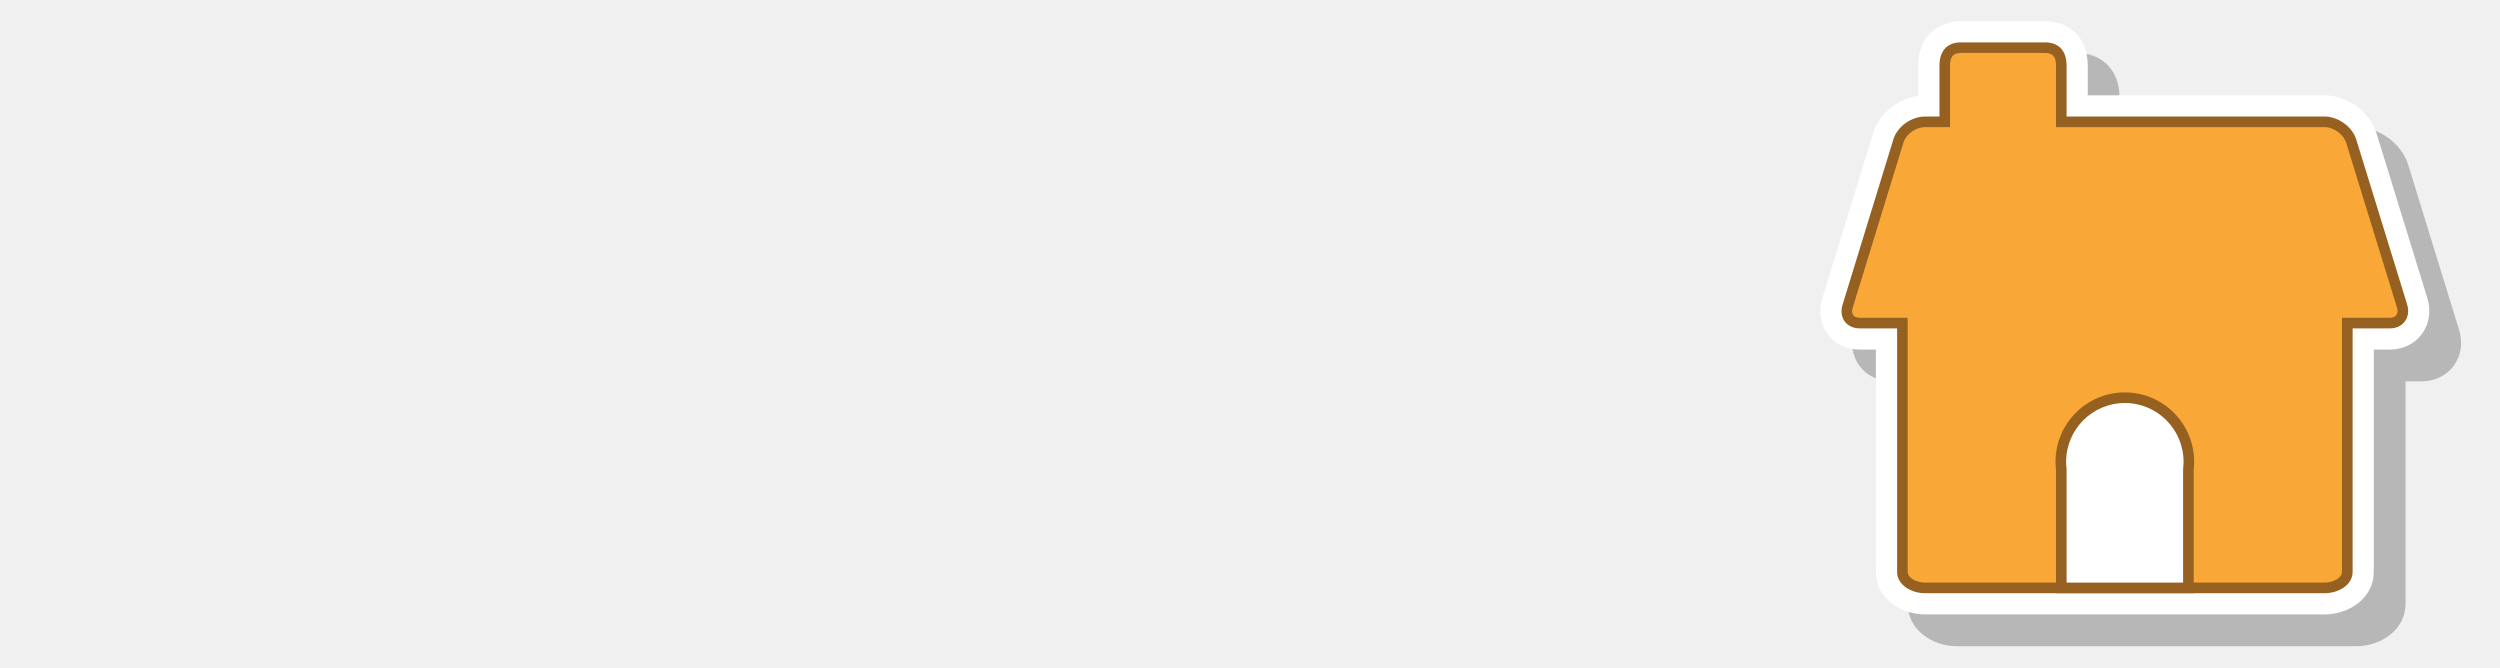
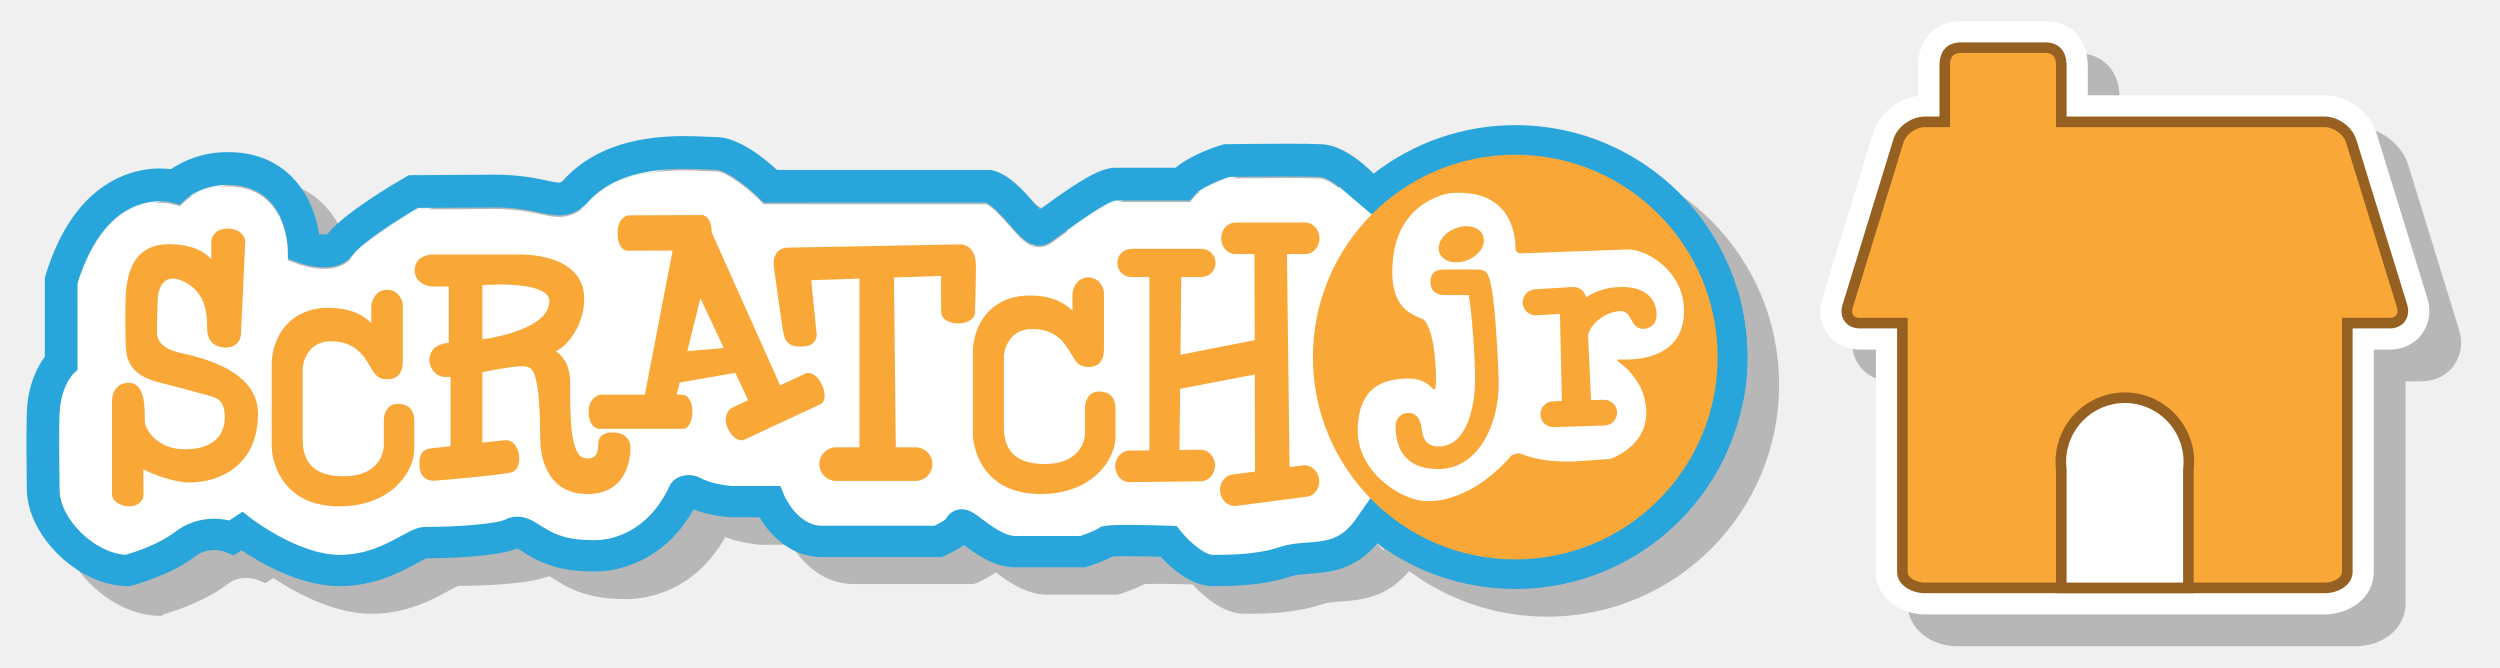
- <svg xmlns="http://www.w3.org/2000/svg" width="236" height="63" viewBox="0.17 0 236 63">
-   <path fill="#966020" d="M185.255 11h30v1h-30z" />
-   <path opacity=".3" fill="#333" d="M184.896 61c-2.281 0-4.642-1.505-4.642-4.022V36h-1.517c-1.241 0-2.347-.533-3.034-1.463-.691-.937-.876-2.16-.509-3.357l4.801-15.625c.562-1.826 2.327-3.247 4.259-3.511V9.213c0-2.91 2.009-4.213 4-4.213h8c1.991 0 4 1.303 4 4.213V12h22.359c2.165 0 4.271 1.541 4.899 3.584l4.8 15.562c.371 1.204.184 2.438-.516 3.385-.689.934-1.792 1.469-3.026 1.469h-1.517v20.978c0 2.518-2.359 4.022-4.641 4.022h-37.716z" />
-   <path fill="#FFF" d="M181.896 58c-2.281 0-4.642-1.505-4.642-4.022V33h-1.517c-1.241 0-2.347-.533-3.034-1.463-.691-.937-.876-2.16-.509-3.357l4.801-15.625c.562-1.826 2.327-3.247 4.259-3.511V6.213c0-2.91 2.009-4.213 4-4.213h8c1.991 0 4 1.303 4 4.213V9h22.359c2.165 0 4.271 1.541 4.899 3.584l4.8 15.562c.371 1.204.184 2.438-.516 3.385-.689.934-1.792 1.469-3.026 1.469h-1.517v20.978c0 2.518-2.359 4.022-4.641 4.022h-37.716z" />
-   <path fill="#966020" d="M227.402 28.735l-4.801-15.563c-.373-1.214-1.718-2.172-2.987-2.172h-24.359V6.213c0-1.997-1.398-2.213-2-2.213h-8c-.602 0-2 .216-2 2.213V11h-1.358c-1.271 0-2.615.929-2.988 2.143l-4.801 15.625c-.373 1.214.36 2.232 1.631 2.232h3.517v22.977c0 1.27 1.371 2.022 2.642 2.022h37.718c1.27 0 2.641-.753 2.641-2.022V33.194 31h3.517c1.268 0 2.002-1.051 1.628-2.265z" />
-   <path fill="#F9A737" d="M194.255 6.213c0-.401 0-1.213-1-1.213h-8c-1 0-1 .812-1 1.213v12.788h10V6.213z" />
-   <path fill="#F9A737" d="M181.896 55c-.776 0-1.642-.42-1.642-1.022V30h-4.517c-.283 0-.504-.088-.621-.246-.121-.164-.141-.41-.054-.692l4.801-15.625c.239-.778 1.17-1.437 2.032-1.437h37.718c.843 0 1.792.685 2.031 1.465l4.801 15.565c.09.288.067.544-.062.719-.12.161-.338.251-.613.251h-4.517v23.978c0 .603-.864 1.022-1.641 1.022h-37.716z" />
-   <path fill="#966020" d="M207.298 43.586c0-3.608-2.936-6.543-6.543-6.543s-6.543 2.935-6.543 6.543c0 .246.017.488.043.728V56h13V44.313a6.71 6.71 0 0 0 .043-.727z" />
-   <path fill="#FFF" d="M195.255 55V44.259l-.006-.055a5.744 5.744 0 0 1-.037-.618c0-3.057 2.486-5.543 5.543-5.543s5.543 2.486 5.543 5.543c0 .209-.015.414-.037.618l-.006.109V55h-11z" />
+ <svg xmlns="http://www.w3.org/2000/svg" version="1.1" id="Layer_1" x="0px" y="0px" width="236px" height="63px" viewBox="0.17 0 236 63" enable-background="new 0.17 0 236 63" xml:space="preserve">
+   <g id="Buttons_x5F_Released">
+     <path opacity="0.3" fill="#333333" enable-background="new    " d="M146.23,14.419c-5.043,0-9.688,1.71-13.389,4.576   c-1.141-1.137-3.023-2.685-4.925-2.775c-0.663-0.032-1.788-0.048-3.34-0.048c-2.613,0-5.606,0.045-5.64,0.046l-0.215,0.003   l-0.207-0.092c-0.519,0.156-2.897,1-4.365,2h-5.672c-1.461,0-3.504,1.441-6.763,3.816c-0.124,0.09-0.251,0.261-0.374,0.35   c-0.173-0.188-0.359-0.364-0.52-0.547c-1.049-1.202-2.355-2.436-3.947-2.834l-0.186,0.215h-20.17c-1.107-2-3.617-3.341-5.733-3.341   c-0.228,0-0.526-0.136-0.885-0.153c-0.593-0.027-1.33-0.123-2.173-0.123c-5.119,0-8.973,1.4-11.456,4.223   c-0.177,0.14-0.244,0.125-0.334,0.125c-0.238,0-0.642-0.094-1.107-0.194c-1.042-0.224-2.615-0.566-5.051-0.566l-8.011,0.047   l-0.354,0.202c-0.964,0.554-5.788,3.38-7.343,5.37c-0.097,0.023-0.448,0.038-0.767-0.008c-0.489-3.197-2.688-7.745-8.631-7.745   c-2.591,0-4.434,0.975-5.356,1.608c-0.292-0.036-0.651-0.064-1.065-0.064c-2.316,0-7.954,0.982-10.73,10.086L7.51,28.817v7.458   c-1,0.836-1.69,2.604-1.756,5.358C5.7,44,5.7,45.911,5.717,47.307c0.007,0.543,0,1.112,0,1.512c0,4.479,4.883,9.312,9.512,9.312   h0.197l0.191-0.145c0.146-0.038,3.625-1,5.96-2.799c0.521-0.402,1.122-0.629,1.784-0.629c0.624,0,1.088,0.168,1.088,0.168   l0.774,0.33l0.745-0.5c1.71,1.146,5.527,3.385,9.243,3.385c3.347,0,5.808-1.344,7.277-2.147c0.344-0.188,0.765-0.418,0.955-0.487   c1.649-0.002,6.431-0.088,8.579-0.923c0.14,0.075,0.343,0.204,0.504,0.306c1.088,0.69,2.904,1.844,6.4,1.856   c0.081,0.005,0.216,0.013,0.397,0.013c1.465,0,6.262-0.442,9.32-5.859c1.519,0.588,3.15,0.718,3.364,0.732l2.855-0.026   c0.83,1.378,2.725,3.728,5.9,3.728h11.316l0.304-0.105c0.79-0.354,1.364-0.691,1.781-0.998c1.103,0.828,2.87,2.104,4.825,2.104   h6.68l0.239-0.064c0.489-0.164,1.569-0.535,2.3-0.93c0.217-0.015,0.629-0.025,1.385-0.025c1.09,0,2.385,0.033,3.154,0.056   c0.913,0.994,2.838,2.772,4.908,2.772c2.422,0,4.986-0.109,7.328-0.908c0.476-0.162,1.119-0.208,1.8-0.26   c1.843-0.137,4.307-0.324,6.405-2.869c3.643,2.703,8.15,4.305,13.037,4.305c12.09,0,21.894-9.802,21.894-21.893   C168.124,24.222,158.32,14.419,146.23,14.419z M10.513,29.285c2-6.672,5.748-7.676,7.748-7.676c0.634,0,1.043,0.103,1.044,0.103   l0.842,0.22l0.634-0.58c0.058-0.053,1.436-1.286,3.898-1.286c5.297,0,5.624,5.322,5.645,5.923l0.025,1.058l0.996,0.36   c0.124,0.045,1.25,0.441,2.426,0.441c1.554,0,2.362-0.68,2.747-1.222c0.791-1.064,4.015-3.165,6.095-4.386l7.181-0.044   c2.097,0,3.422,0.285,4.39,0.493c0.64,0.137,1.191,0.256,1.759,0.256c0.908,0,1.683-0.305,2.437-0.959l0.161-0.162   c1.891-2.202,4.897-3.272,9.192-3.272c0.77,0,1.467,0.033,2.026,0.059c0.417,0.02,0.767,0.036,1.031,0.036   c0.815,0,2.735,1.561,4.017,2.838l0.453,0.647h21.004c0.654,0,1.631,1.202,2.229,1.888c0.995,1.141,1.717,1.869,2.786,1.869   c0.308,0,0.609-0.125,0.875-0.272c0.271-0.149,0.644-0.645,1.391-1.189c1.006-0.733,4.066-2.295,4.938-3.295h7.021l0.464-0.35   c0.503-0.597,2.157-1.216,3.244-1.569c0.741-0.01,3.188,0.008,5.367,0.008c1.503,0,2.575,0.04,3.19,0.069   c0.489,0.023,1.166,0.434,1.832,0.959c0.316,0.249,0.631,0.533,0.922,0.813c-0.023,0.025-0.045,0.057-0.069,0.082   c-0.896-0.849-1.979-1.653-2.685-1.686c-0.615-0.029-1.688-0.043-3.19-0.043c-2.179,0-4.626,0.032-5.367,0.043   c-1.087,0.353-2.741,1.299-3.244,1.896l-0.464,0.778h-7.021c-0.871,0-3.934,2.11-4.938,2.843c-0.747,0.545-1.118,0.701-1.391,0.85   c-0.266,0.146-0.567,0.167-0.875,0.167c-1.069,0-1.791-0.73-2.786-1.872c-0.601-0.687-1.574-1.988-2.229-1.988H75.259l-0.453-0.576   c-1.281-1.276-3.201-2.704-4.017-2.704c-0.265,0-0.614-0.047-1.031-0.066c-0.56-0.026-1.257-0.074-2.026-0.074   c-4.295,0-7.302,1.063-9.192,3.265l-0.161,0.157c-0.754,0.655-1.528,0.958-2.437,0.958c-0.567,0-1.119-0.12-1.759-0.257   c-0.968-0.208-2.293-0.493-4.39-0.493l-7.181,0.044c-2.08,1.22-5.304,3.321-6.095,4.386c-0.385,0.542-1.193,1.222-2.747,1.222   c-1.176,0-2.302-0.396-2.426-0.441l-0.996-0.36l-0.025-1.058c-0.021-0.601-0.348-5.923-5.645-5.923   c-2.462,0-3.841,1.234-3.898,1.287l-0.635,0.58l-0.843-0.22c-0.001,0-0.409-0.103-1.042-0.103c-2,0-5.748,1.003-7.748,7.675   L10.513,29.285L10.513,29.285z M8.801,41.711c0.061-2.513,1.208-3.729,1.239-3.762l0.473-0.456v0.143l-0.473,0.457   c-0.031,0.033-1.177,1.249-1.237,3.761c-0.026,1.121-0.034,2.137-0.033,3.045C8.768,43.954,8.774,42.891,8.801,41.711z    M130.777,51.958c-3.977-3.965-6.439-9.442-6.439-15.501c0-0.018,0.002-0.032,0.002-0.049c0.026,6.056,2.51,11.527,6.504,15.477   C130.822,51.912,130.799,51.932,130.777,51.958z" />
+     <g>
+       <g>
+         <g>
+           <g>
+             <g>
+               <path fill="#28A5DA" d="M143.23,11.813c-5.043,0-9.688,1.71-13.389,4.576c-1.141-1.137-3.023-2.685-4.925-2.775        c-0.663-0.032-1.788-0.048-3.34-0.048c-2.613,0-5.606,0.045-5.64,0.046l-0.215,0.003l-0.207,0.062        c-0.519,0.156-2.897,0.916-4.365,2.155h-5.672c-1.461,0-3.504,1.287-6.763,3.662c-0.124,0.09-0.251,0.184-0.374,0.272        c-0.173-0.188-0.359-0.403-0.52-0.585c-1.049-1.202-2.355-2.697-3.947-3.096l-0.186-0.046h-20.17        c-1.107-1.023-3.617-3.098-5.733-3.098c-0.228,0-0.526-0.015-0.885-0.032c-0.593-0.027-1.33-0.063-2.173-0.063        c-5.119,0-8.973,1.431-11.456,4.253c-0.177,0.14-0.244,0.14-0.334,0.14c-0.238,0-0.642-0.086-1.107-0.188        c-1.042-0.224-2.615-0.562-5.051-0.562l-8.011,0.049l-0.354,0.203c-0.964,0.554-5.788,3.38-7.343,5.371        c-0.097,0.023-0.448,0.039-0.767-0.008c-0.489-3.197-2.688-7.745-8.631-7.745c-2.591,0-4.434,0.975-5.356,1.608        c-0.292-0.036-0.651-0.064-1.065-0.064c-2.316,0-8.006,0.982-10.782,10.086L4.404,26.21v7.458        c-0.625,0.837-1.638,2.605-1.703,5.359C2.644,41.391,2.67,43.3,2.687,44.695c0.007,0.545,0.014,1.018,0.014,1.418        c0,4.479,4.896,9.217,9.525,9.217h0.197l0.191-0.049c0.146-0.038,3.625-0.952,5.96-2.751c0.521-0.402,1.122-0.605,1.784-0.605        c0.624,0,1.088,0.181,1.088,0.181l0.774,0.336l0.745-0.498c1.71,1.146,5.527,3.388,9.243,3.388        c3.347,0,5.808-1.345,7.277-2.147c0.344-0.188,0.765-0.416,0.955-0.484c1.649-0.004,6.431-0.09,8.579-0.924        c0.14,0.074,0.343,0.203,0.504,0.307c1.088,0.689,2.904,1.842,6.4,1.855c0.081,0.004,0.216,0.013,0.397,0.013        c1.465,0,6.262-0.443,9.32-5.86c1.519,0.588,3.15,0.719,3.364,0.733l2.855,0.003c0.83,1.378,2.725,3.757,5.9,3.757h11.316        l0.304-0.138c0.79-0.354,1.364-0.691,1.781-1c1.104,0.828,2.87,2.104,4.824,2.104h6.681l0.239-0.08        c0.49-0.163,1.568-0.542,2.3-0.936c0.217-0.015,0.629-0.03,1.385-0.03c1.089,0,2.384,0.032,3.154,0.055        c0.913,0.994,2.838,2.771,4.907,2.771c2.423,0,4.986-0.11,7.33-0.909c0.475-0.162,1.117-0.209,1.799-0.259        c1.843-0.137,4.307-0.325,6.406-2.87c3.642,2.704,8.149,4.306,13.035,4.306c12.092,0,21.895-9.803,21.895-21.894        C165.124,21.616,155.32,11.813,143.23,11.813z M123.561,51.076c-0.847,0.062-1.722,0.126-2.569,0.417        c-2.183,0.743-4.88,0.743-6.33,0.743c-0.795,0-2.239-1.262-2.976-2.17l-0.442-0.553l-0.709-0.025        c-0.091-0.004-2.22-0.078-3.937-0.078c-1.451,0-1.92,0.053-2.188,0.105l-0.342,0.082l-0.258,0.174        c-0.192,0.129-0.928,0.432-1.646,0.683h-6.172c-0.992,0-2.301-0.984-3.083-1.573c-0.761-0.572-1.263-0.949-1.958-0.949        c-0.638,0-1.205,0.357-1.484,0.914c-0.188,0.158-0.625,0.422-1.064,0.641H77.767c-2.305,0-3.531-2.785-3.541-2.807        l-0.398-0.951h-4.649c-0.554-0.045-2.019-0.258-2.913-0.759c-0.385-0.215-0.798-0.261-1.076-0.261        c-0.832,0-1.508,0.381-1.809,1.021c-2.227,4.752-5.963,5.121-7.054,5.121c-0.106,0-0.176-0.004-0.187-0.004l-0.149-0.009        c-2.637,0-3.838-0.762-4.803-1.374c-0.646-0.41-1.315-0.835-2.189-0.835c-0.236,0-0.472,0.032-0.703,0.099l-0.173,0.047        l-0.159,0.088c-0.803,0.441-4.587,0.736-7.618,0.736c-0.754,0-1.419,0.362-2.339,0.864c-1.366,0.747-3.237,1.769-5.793,1.769        c-3.821,0-8.226-3.359-8.269-3.395l-0.881-0.682l-1.251,0.834c-0.39-0.09-0.887-0.165-1.45-0.165        c-1.344,0-2.614,0.432-3.676,1.25c-1.557,1.198-3.957,1.95-4.65,2.149c-2.901-0.141-6.234-3.373-6.234-6.113        c0-0.41-0.006-0.896-0.014-1.456c-0.018-1.371-0.041-3.249,0.013-5.556c0.061-2.513,1.204-3.728,1.235-3.762l0.47-0.456        v-8.209c2.105-6.672,5.751-7.676,7.751-7.676c0.634,0,1.045,0.103,1.046,0.103l0.843,0.22l0.635-0.58        c0.058-0.053,1.437-1.286,3.898-1.286c5.297,0,5.624,5.322,5.645,5.923l0.025,1.058l0.996,0.36        c0.124,0.045,1.25,0.441,2.426,0.441c1.554,0,2.362-0.68,2.747-1.222c0.791-1.064,4.015-3.165,6.095-4.386l7.181-0.044        c2.097,0,3.422,0.285,4.39,0.493c0.64,0.137,1.191,0.256,1.759,0.256c0.908,0,1.683-0.305,2.437-0.959l0.161-0.162        c1.891-2.202,4.897-3.272,9.192-3.272c0.77,0,1.467,0.033,2.026,0.059c0.417,0.02,0.767,0.036,1.031,0.036        c0.815,0,2.735,1.368,4.017,2.645l0.453,0.454h21.003c0.654,0.278,1.631,1.396,2.229,2.082        c0.994,1.141,1.717,1.965,2.785,1.965c0.309,0,0.609-0.077,0.875-0.224c0.271-0.149,0.645-0.417,1.392-0.962        c1.006-0.733,4.065-2.964,4.938-3.068h7.021l0.464-0.553c0.504-0.597,2.157-1.318,3.244-1.67        c0.741-0.01,3.188-0.042,5.367-0.042c1.503,0,2.576,0.015,3.191,0.044c0.488,0.023,1.164,0.421,1.832,0.946        c0.315,0.249,0.629,0.526,0.92,0.807c-3.824,3.942-6.187,9.316-6.187,15.245c0,6.093,2.491,11.603,6.507,15.571        C126.579,50.848,125.23,50.952,123.561,51.076z" />
+             </g>
+             <polygon fill="#FFFFFF" points="126.604,17.655 116.997,30.961 119.527,49.562 127.674,49.602 128.016,49.212 129.811,46.639        126.033,34.384 130.602,21.035 126.691,17.725      " />
+             <g>
+               <path fill="#FFFFFF" d="M123.561,51.219c-0.847,0.063-1.722,0.127-2.569,0.417c-2.183,0.743-4.88,0.743-6.33,0.743        c-0.795,0-2.239-1.262-2.976-2.17l-0.442-0.554l-0.709-0.025c-0.091-0.003-2.22-0.078-3.937-0.078        c-1.451,0-1.92,0.054-2.188,0.105l-0.342,0.083l-0.258,0.173c-0.192,0.129-0.928,0.432-1.646,0.683h-6.172        c-0.992,0-2.301-0.984-3.083-1.572c-0.761-0.572-1.263-0.949-1.958-0.949c-0.638,0-1.205,0.357-1.484,0.915        c-0.188,0.157-0.625,0.42-1.064,0.639H77.767c-2.305,0-3.531-2.785-3.541-2.808l-0.398-0.948h-4.649        c-0.554-0.046-2.019-0.258-2.913-0.761c-0.385-0.215-0.798-0.26-1.076-0.26c-0.832,0-1.508,0.381-1.809,1.021        c-2.227,4.752-5.963,5.122-7.054,5.122c-0.106,0-0.176-0.004-0.187-0.004l-0.149-0.009c-2.637,0-3.838-0.762-4.803-1.373        c-0.646-0.409-1.315-0.834-2.189-0.834c-0.236,0-0.472,0.031-0.703,0.098l-0.173,0.048l-0.159,0.087        c-0.803,0.441-4.587,0.737-7.618,0.737c-0.754,0-1.419,0.362-2.339,0.864c-1.366,0.748-3.237,1.77-5.793,1.77        c-3.821,0-8.226-3.359-8.269-3.395l-0.881-0.683l-1.251,0.834c-0.39-0.089-0.887-0.165-1.45-0.165        c-1.344,0-2.614,0.432-3.676,1.25c-1.557,1.2-3.957,1.951-4.65,2.151C9.135,52.232,5.802,49,5.802,46.26        c0-0.41-0.006-0.896-0.014-1.457c-0.018-1.371-0.041-3.248,0.013-5.555c0.061-2.514,1.204-3.729,1.235-3.762l0.47-0.457        v-8.208c2.105-6.672,5.751-7.675,7.751-7.675c0.634,0,1.045,0.103,1.046,0.103l0.843,0.22l0.635-0.58        c0.058-0.053,1.437-1.287,3.898-1.287c5.297,0,5.624,5.323,5.645,5.923l0.025,1.058l0.996,0.36        c0.124,0.045,1.25,0.441,2.426,0.441c1.554,0,2.362-0.679,2.747-1.222c0.791-1.064,4.015-3.166,6.095-4.386l7.181-0.044        c2.097,0,3.422,0.285,4.39,0.492c0.64,0.138,1.191,0.256,1.759,0.256c0.908,0,1.683-0.305,2.437-0.959l0.161-0.161        c1.891-2.202,4.897-3.272,9.192-3.272c0.77,0,1.467,0.033,2.026,0.059c0.417,0.02,0.767,0.036,1.031,0.036        c0.815,0,2.735,1.368,4.017,2.644l0.453,0.455h21.004c0.654,0.278,1.631,1.395,2.229,2.082        c0.995,1.141,1.717,1.965,2.786,1.965c0.308,0,0.609-0.077,0.875-0.224c0.271-0.149,0.644-0.417,1.391-0.962        c1.006-0.733,4.066-2.964,4.938-3.068h7.021l0.464-0.553c0.503-0.597,2.157-1.318,3.244-1.67        c0.741-0.011,3.188-0.042,5.367-0.042c1.503,0,2.575,0.015,3.19,0.044c0.723,0.034,1.849,0.88,2.754,1.753        c-3.825,3.942-6.188,9.316-6.188,15.245c0,6.094,2.491,11.604,6.507,15.571C126.579,50.992,125.23,51.096,123.561,51.219z" />
+             </g>
+             <polygon fill="#FFFFFF" points="140.335,16.607 152.031,21.254 159.621,25.695 159.079,39.068 152.65,47.514 135.378,49.292        127.246,43.02 126.859,27.761 132.154,18.699      " />
+             <g>
+               <path fill="#F9A737" d="M141.395,36.008c-0.104-3.808-0.459-8.209-0.789-9.332c0-0.002,0-0.003-0.002-0.005        c0-0.007,0.004-0.014,0.002-0.021c-0.23-0.865-0.328-0.955-1.104-0.955h-2.938c-0.61,0-1.14,0.119-1.105,0.955        c0.027,0.761,0.495,0.955,1.105,0.955h2.486c0.229,1.381,0.547,4.588,0.618,7.708c0.074,3.188-0.829,7.086-3.694,7.086        c-1.808,0-1.806-1.74-1.873-2.092c-0.125-0.658-0.396-1.113-1.017-1.074c-0.619,0.039-0.997,0.494-0.92,1.269        c0.078,0.774,0.116,3.522,3.772,3.522C139.871,44.025,141.488,39.343,141.395,36.008z" />
+               <path fill="#F9A737" d="M135.936,44.275c-3.697,0-3.932-2.725-4.009-3.618l-0.012-0.132c-0.047-0.467,0.053-0.859,0.288-1.137        c0.207-0.244,0.506-0.385,0.863-0.406c0.688-0.043,1.106,0.389,1.276,1.275c0.009,0.041,0.017,0.1,0.024,0.172        c0.104,0.85,0.373,1.717,1.604,1.717c0.706,0,1.322-0.264,1.83-0.782c1.073-1.099,1.678-3.36,1.614-6.048        c-0.063-2.842-0.342-5.892-0.582-7.463h-2.272c-0.869,0-1.326-0.403-1.355-1.195c-0.016-0.383,0.077-0.681,0.271-0.884        c0.28-0.292,0.705-0.331,1.084-0.331h2.938c0.943,0,1.102,0.216,1.35,1.14l0.016,0.059l-0.002,0.014        c0.35,1.271,0.688,5.83,0.783,9.343c0.057,1.996-0.512,4.976-2.289,6.804C138.408,43.781,137.256,44.275,135.936,44.275z         M133.156,39.48l-0.057,0.002c-0.225,0.014-0.396,0.091-0.517,0.229c-0.146,0.171-0.204,0.437-0.172,0.765l0.013,0.139        c0.082,0.945,0.271,3.16,3.512,3.16c1.182,0,2.211-0.443,3.062-1.318c1.669-1.716,2.2-4.542,2.146-6.441        c-0.104-3.885-0.471-8.216-0.777-9.269l-0.012-0.067c-0.197-0.734-0.222-0.734-0.854-0.734h-2.938        c-0.383,0-0.604,0.055-0.725,0.178c-0.098,0.102-0.143,0.276-0.133,0.518c0.02,0.521,0.252,0.715,0.855,0.715h2.698        l0.035,0.209c0.249,1.516,0.554,4.745,0.621,7.743c0.022,1.058-0.029,4.642-1.757,6.408c-0.604,0.619-1.342,0.934-2.188,0.934        c-1.838,0-2.034-1.625-2.1-2.157c-0.007-0.058-0.013-0.104-0.019-0.138C133.707,39.584,133.418,39.48,133.156,39.48z" />
+             </g>
+             <g>
+               <ellipse transform="matrix(-0.9257 0.3783 -0.3783 -0.9257 274.6813 -7.841)" fill="#F9A737" cx="138.111" cy="23.06" rx="1.964" ry="1.356" />
+               <path fill="#F9A737" d="M137.63,24.769L137.63,24.769c-0.747,0-1.347-0.333-1.565-0.871c-0.168-0.413-0.101-0.888,0.192-1.336        c0.274-0.419,0.72-0.77,1.251-0.987c0.356-0.145,0.733-0.222,1.092-0.222c0.746,0,1.346,0.333,1.564,0.871        c0.13,0.317,0.12,0.674-0.029,1.031c-0.226,0.539-0.755,1.022-1.414,1.292C138.365,24.692,137.988,24.769,137.63,24.769z         M138.6,21.854c-0.295,0-0.604,0.064-0.9,0.185c-0.439,0.179-0.805,0.463-1.022,0.798c-0.198,0.306-0.252,0.617-0.146,0.873        c0.141,0.345,0.562,0.56,1.103,0.56c0.293,0,0.604-0.064,0.901-0.185c0.539-0.22,0.966-0.602,1.142-1.021        c0.068-0.162,0.128-0.406,0.028-0.649C139.561,22.068,139.139,21.854,138.6,21.854z" />
+             </g>
+             <g>
+               <path fill="#F9A737" d="M156.199,29.017c0,0-0.258-1.677-2.93-1.677c-1.892,0-3.047,0.784-3.586,1.195l-0.01-0.274        c-0.031-0.541-0.499-0.952-1.037-0.919l-3.559,0.221c-0.54,0.034-0.951,0.499-0.918,1.04s0.499,0.952,1.039,0.918l2.471-0.153        l0.195,8.735l-1.096,0.032c-0.535,0.019-0.953,0.466-0.938,0.998c0.016,0.534,0.463,0.954,0.998,0.938l4.8-0.15        c0.535-0.017,0.954-0.464,0.938-0.999c-0.019-0.534-0.465-0.954-0.998-0.937l-1.443,0.045l-0.302-6.489        c0.524-1.613,2.219-2.398,3.286-2.427c1.464-0.038,1.106,2.025,2.479,1.633C156.678,30.439,156.199,29.017,156.199,29.017z" />
+               <path fill="#F9A737" d="M146.802,40.323c-0.661,0-1.196-0.519-1.217-1.181c-0.01-0.324,0.106-0.636,0.33-0.871        c0.224-0.237,0.524-0.373,0.851-0.386l0.846-0.024l-0.184-8.229l-2.289,0.14c-0.646,0-1.187-0.507-1.228-1.155        c-0.041-0.678,0.476-1.263,1.151-1.305l3.633-0.224c0.59,0,1.089,0.418,1.205,0.98c0.599-0.398,1.714-0.979,3.367-0.979        c2.854,0,3.166,1.812,3.178,1.889l0,0c0.004,0,0.271,0.821-0.051,1.435c-0.149,0.286-0.396,0.479-0.732,0.575        c-0.139,0.04-0.27,0.06-0.391,0.06l0,0c-0.608,0-0.879-0.47-1.115-0.884c-0.246-0.429-0.458-0.799-1.002-0.799        c-0.997,0.026-2.568,0.729-3.075,2.212l0.288,6.195l1.197-0.037l0,0c0.701,0,1.233,0.519,1.256,1.18        c0.021,0.671-0.51,1.234-1.18,1.256L146.802,40.323z M147.916,29.103l0.207,9.243l-1.342,0.043        c-0.191,0.006-0.37,0.086-0.502,0.227c-0.131,0.14-0.199,0.32-0.193,0.514c0.012,0.391,0.326,0.695,0.717,0.695v0.25        l0.023-0.25l4.8-0.15c0.396-0.013,0.708-0.345,0.694-0.74c-0.012-0.391-0.326-0.695-0.717-0.695l-1.713,0.054l-0.314-6.781        l0.014-0.043c0.567-1.744,2.399-2.57,3.52-2.6c0.892-0.011,1.215,0.582,1.481,1.049c0.232,0.404,0.378,0.633,0.683,0.633l0,0        c0.074,0,0.16-0.014,0.254-0.04c0.201-0.058,0.342-0.164,0.427-0.326c0.228-0.426,0.013-1.08,0.01-1.086        c-0.021-0.1-0.286-1.506-2.69-1.506c-1.934,0-3.063,0.861-3.438,1.144l-0.39,0.296l-0.021-0.763        c-0.021-0.376-0.343-0.677-0.729-0.677l-3.604,0.223c-0.4,0.025-0.709,0.373-0.685,0.775c0.022,0.384,0.345,0.686,0.729,0.686        L147.916,29.103z" />
+             </g>
+             <g>
+               <path fill="#F9A737" d="M23.075,22.752l-0.414,8.881c0,0-0.091,0.93-1.136,0.93c-1.046,0-1.511-0.581-1.549-1.433        c-0.039-0.852,0.195-3.489-2.246-4.724c-2.221-1.123-2.758,0.732-2.866,1.316c-0.084,0.457-0.164,3.622-0.093,4.014        c0.154,0.851,0.826,1.415,2.194,1.79c0.674,0.186,7.31,1.168,7.31,5.543c0,4.957-3.834,6.236-6.235,6.236        c-1.627,0-4.17-1.072-4.596-1.459c0,0,0.026,2.608,0.026,2.918c0,0.312-0.388,0.787-1.085,0.787        c-0.696,0-1.394-0.388-1.394-0.93s0-8.791,0-8.791s0.003-1.536,1.433-1.434c1.252,0.09,1.161,2.4,1.161,3.33        c0,0.931,1.24,2.942,4.047,2.942c2.809,0,4.009-1.472,4.009-3.292c0-1.818-1.007-2.091-1.743-2.285        c-0.735-0.191-2.771-0.769-4.53-1.199c-1.306-0.32-2.837-0.891-3.028-2.738c-0.135-1.289-0.104-4.675-0.031-5.51        c0.068-0.787,0.193-4.337,3.795-4.337s4.26,2.014,4.26,2.014v-2.569c0,0,0.078-0.917,1.316-0.917        C22.919,21.835,23.075,22.752,23.075,22.752z" />
+               <path fill="#F9A737" d="M12.385,47.799c-0.79,0-1.644-0.451-1.644-1.18v-8.791c0.002-0.608,0.344-1.778,1.701-1.682        c1.411,0.102,1.399,2.332,1.394,3.401l-0.001,0.177c0,0.768,1.13,2.692,3.797,2.692c2.389,0,3.759-1.108,3.759-3.042        c0-1.633-0.827-1.852-1.557-2.043c-0.208-0.055-0.519-0.141-0.897-0.243c-0.943-0.258-2.369-0.646-3.629-0.957        c-1.391-0.341-3.013-0.985-3.218-2.956c-0.134-1.285-0.105-4.704-0.031-5.558l0.009-0.107c0.232-2.958,1.59-4.458,4.035-4.458        c2.285,0,3.445,0.783,4.01,1.412v-1.717c0.034-0.417,0.405-1.167,1.566-1.167c1.147,0,1.576,0.735,1.643,1.125l0.004,0.027        l-0.415,8.908c-0.04,0.414-0.38,1.167-1.386,1.167c-1.096,0-1.751-0.609-1.799-1.671c-0.004-0.086-0.005-0.19-0.006-0.309        c-0.013-1.025-0.039-3.158-2.104-4.203c-0.429-0.218-0.813-0.327-1.142-0.327c-0.988,0-1.284,1.025-1.365,1.466        c-0.083,0.453-0.157,3.57-0.093,3.924c0.137,0.757,0.759,1.25,2.014,1.593c0.058,0.016,0.158,0.035,0.296,0.064        c4.776,1.014,7.198,2.938,7.198,5.719c0,4.787-3.494,6.485-6.485,6.485c-1.391,0-3.417-0.753-4.341-1.251        c0.008,0.764,0.021,2.232,0.021,2.46C13.72,47.188,13.245,47.799,12.385,47.799z M12.289,36.643        c-1.008,0-1.046,1.066-1.047,1.188v8.789c0,0.354,0.545,0.68,1.144,0.68c0.578,0,0.835-0.389,0.835-0.536        c0-0.311-0.026-2.916-0.026-2.916l-0.006-0.574l0.424,0.388c0.376,0.342,2.835,1.396,4.428,1.396        c2.761,0,5.985-1.568,5.985-5.986c0-2.512-2.289-4.271-6.803-5.229c-0.149-0.03-0.261-0.056-0.322-0.071        c-1.446-0.396-2.201-1.027-2.375-1.986c-0.082-0.452,0.01-3.651,0.093-4.104c0.081-0.44,0.456-1.875,1.857-1.875        c0.407,0,0.868,0.128,1.368,0.381c2.336,1.182,2.364,3.607,2.377,4.644c0.001,0.112,0.002,0.211,0.006,0.292        c0.035,0.804,0.461,1.195,1.299,1.195c0.81,0,0.885-0.675,0.888-0.706l0.411-8.836c-0.033-0.131-0.226-0.687-1.145-0.687        c-0.965,0-1.06,0.62-1.067,0.69l0.001,4.114L20.127,25.4c-0.025-0.074-0.669-1.841-4.022-1.841        c-3.223,0-3.459,3.008-3.537,3.997l-0.01,0.112c-0.072,0.839-0.1,4.2,0.031,5.462c0.172,1.646,1.466,2.187,2.84,2.521        c1.267,0.312,2.695,0.701,3.641,0.959c0.378,0.104,0.688,0.188,0.894,0.242c0.722,0.19,1.93,0.508,1.93,2.526        c0,2.218-1.592,3.542-4.259,3.542c-2.86,0-4.297-2.047-4.297-3.193l0.001-0.179c0.005-0.92,0.015-2.834-0.931-2.901        C12.366,36.643,12.327,36.643,12.289,36.643z" />
+             </g>
+             <g>
+               <path fill="#F9A737" d="M37.945,34.111c0-1.008,0-5.37,0-5.37s-0.155-1.136-1.239-1.136c-1.085,0-1.239,1.239-1.239,1.239        v2.427c0,0-0.878-1.962-4.286-1.962c-3.408,0-5.112,2.479-5.112,5.112c0,2.634,0,6.609,0,7.615        c0,1.498,0.982,5.513,6.094,5.513c5.112,0,6.867-3.421,6.867-5.072s0-2.271,0-2.763s-0.129-1.343-1.316-1.343        c-1.059,0-1.059,1.266-1.059,1.266v2.428c0,0-0.001,3.148-4.105,3.148s-4.053-3.021-4.053-3.847c0-0.826,0-6.675,0-6.675        s0.232-2.725,2.917-2.725s3.485,1.809,4.054,2.725c0.169,0.277,0.413,0.865,1.239,0.865        C37.531,35.557,37.945,35.118,37.945,34.111z" />
+               <path fill="#F9A737" d="M32.162,47.799c-5.018,0-6.344-3.769-6.344-5.763v-7.615c0-2.583,1.679-5.362,5.362-5.362        c2.251,0,3.452,0.824,4.036,1.442v-1.657c0.064-0.535,0.456-1.489,1.489-1.489c1.03,0,1.423,0.885,1.487,1.353l0.002,5.403        c0,1.125-0.501,1.695-1.489,1.695c-0.889,0-1.224-0.584-1.403-0.898l-0.05-0.085c-0.052-0.083-0.105-0.175-0.163-0.273        c-0.549-0.928-1.379-2.331-3.677-2.331c-2.427,0-2.659,2.396-2.668,2.495l0.001,6.653c0,0.458-0.001,1.349,0.47,2.135        c0.581,0.971,1.702,1.461,3.333,1.461c3.811,0,3.855-2.781,3.855-2.898v-2.428c0-0.522,0.273-1.516,1.309-1.516        c1.01,0,1.566,0.566,1.566,1.593v2.763C39.279,44.145,37.487,47.799,32.162,47.799z M31.18,29.56        c-3.358,0-4.862,2.442-4.862,4.862v7.615c0,0.053,0.067,5.263,5.844,5.263c4.951,0,6.617-3.313,6.617-4.823v-2.762        c0-0.746-0.339-1.093-1.066-1.093c-0.779,0-0.808,0.913-0.809,1.017v2.426c0,0.033-0.051,3.398-4.355,3.398        c-1.819,0-3.085-0.574-3.762-1.705c-0.542-0.904-0.541-1.926-0.541-2.361v-6.705c0.004-0.051,0.286-2.974,3.167-2.974        c2.583,0,3.537,1.613,4.106,2.577c0.057,0.094,0.109,0.184,0.16,0.266l0.058,0.101c0.165,0.289,0.37,0.646,0.969,0.646        c0.514,0,0.989-0.146,0.989-1.195v-5.369c-0.003-0.003-0.141-0.886-0.989-0.886s-0.985,0.979-0.991,1.021l0.002,3.564        l-0.479-1.067C35.205,31.301,34.367,29.56,31.18,29.56z" />
+             </g>
+             <g>
+               <path fill="#F9A737" d="M104.141,32.95c0-1.007,0-5.37,0-5.37s-0.156-1.136-1.24-1.136s-1.237,1.239-1.237,1.239v2.427        c0,0-0.878-1.962-4.286-1.962c-3.406,0-5.109,2.479-5.109,5.112c0,2.635,0,6.609,0,7.616c0,1.498,0.979,5.513,6.092,5.513        c5.113,0,6.867-3.421,6.867-5.074c0-1.651,0-2.271,0-2.763c0-0.489-0.129-1.342-1.315-1.342c-1.06,0-1.06,1.265-1.06,1.265        v2.428c0,0,0,3.148-4.104,3.148s-4.054-3.02-4.054-3.846c0-0.827,0-6.674,0-6.674s0.231-2.724,2.918-2.724        c2.685,0,3.484,1.808,4.054,2.724c0.169,0.277,0.413,0.865,1.239,0.865C103.727,34.396,104.141,33.957,104.141,32.95z" />
+               <path fill="#F9A737" d="M98.357,46.637c-5.02,0-6.344-3.769-6.344-5.762v-7.616c0-2.583,1.678-5.362,5.36-5.362        c2.252,0,3.452,0.824,4.036,1.443v-1.657c0.062-0.535,0.457-1.489,1.488-1.489c1.029,0,1.424,0.884,1.486,1.352l0.002,5.404        c0,1.125-0.5,1.696-1.488,1.696c-0.889,0-1.225-0.586-1.402-0.899l-0.051-0.085c-0.051-0.083-0.104-0.176-0.162-0.271        c-0.551-0.93-1.379-2.333-3.678-2.333c-2.428,0-2.658,2.394-2.668,2.497v6.651c0,0.458,0,1.349,0.472,2.135        c0.581,0.97,1.7,1.461,3.333,1.461c3.812,0,3.854-2.78,3.854-2.899v-2.426c0-0.523,0.273-1.516,1.311-1.516        c1.01,0,1.564,0.564,1.564,1.592v2.764C105.475,42.982,103.682,46.637,98.357,46.637z M97.375,28.397        c-3.357,0-4.861,2.442-4.861,4.862v7.616c0,0.053,0.067,5.262,5.844,5.262c4.951,0,6.617-3.312,6.617-4.822v-2.764        c0-0.744-0.34-1.092-1.065-1.092c-0.779,0-0.81,0.912-0.81,1.016V40.9c0,0.035-0.052,3.398-4.354,3.398        c-1.819,0-3.085-0.572-3.763-1.704c-0.543-0.903-0.541-1.926-0.541-2.36V33.53c0.004-0.052,0.285-2.974,3.166-2.974        c2.584,0,3.539,1.614,4.107,2.578c0.057,0.095,0.108,0.183,0.159,0.265l0.058,0.101c0.166,0.289,0.37,0.646,0.969,0.646        c0.516,0,0.99-0.145,0.99-1.194v-5.37c-0.004-0.003-0.142-0.886-0.99-0.886c-0.854,0-0.984,0.979-0.989,1.021l0.002,3.566        l-0.479-1.069C101.4,30.139,100.562,28.397,97.375,28.397z" />
+             </g>
+             <g>
+               <g>
+                 <path fill="#F9A737" d="M58.198,41.08c-0.387,0-1.316-0.114-1.316,0.931c0,1.046-0.426,1.628-1.511,1.491         c-1.723-0.232-1.626-4.396-1.626-7.416s-2.556-3.098-1.549-3.098c1.007,0,2.989-2.313,2.865-4.996         c-0.181-3.924-5.848-3.717-5.848-3.717h-8.248c0,0-1.395,0.025-1.395,1.226c0,1.2,1.378,1.291,1.378,1.291h1.836v5.81         c-2.71,0-2.052,2.903-0.387,2.729c0.168,0.001,0.357-0.009,0.555-0.024v7.035c-1.044,0.117-1.891,0.213-2.094,0.234         c-0.547,0.061-0.951,0.312-0.823,1.552c0.13,1.239,1.317,0.981,1.317,0.981s6.02-0.498,7-0.756         c0.98-0.26,0.668-2.679-0.523-2.553c-0.418,0.044-1.336,0.146-2.372,0.262v-7.14c1.551-0.293,3.178-0.632,4.157-0.598         c0.761,0.026,1.041,0.458,1.178,0.774c0.643,1.488,0.597,5.047,0.629,6.483c0.038,1.743,0.735,4.802,4.221,4.802         s3.795-3.137,3.795-4.104S58.585,41.08,58.198,41.08z M45.458,32.32v-5.625c0,0,6.815-0.665,6.815,1.724         C52.273,31.582,45.458,32.32,45.458,32.32z" />
+               </g>
+               <g>
+                 <path fill="#F9A737" d="M55.642,46.637c-4.045,0-4.445-3.861-4.471-5.046c-0.004-0.184-0.008-0.403-0.011-0.647         c-0.02-1.568-0.058-4.489-0.598-5.741c-0.12-0.279-0.338-0.604-0.957-0.624l-0.134-0.002c-0.854,0-2.179,0.253-3.46,0.499         l-0.305,0.058v6.653c0.921-0.103,1.716-0.19,2.096-0.229c0.803-0.084,1.266,0.678,1.362,1.43         c0.088,0.682-0.109,1.443-0.749,1.611c-0.988,0.26-6.778,0.741-7.042,0.764h0.001c0.009,0-0.11,0.022-0.273,0.022         c-0.743,0-1.234-0.459-1.314-1.228c-0.122-1.17,0.2-1.732,1.044-1.826l1.871-0.21v-6.545         c-0.096,0.005-0.188,0.008-0.273,0.008c-0.063,0.005-0.119,0.007-0.174,0.007c-0.961,0-1.557-0.842-1.557-1.623         c0-0.701,0.487-1.518,1.836-1.605v-5.316h-1.586c-0.574-0.037-1.628-0.406-1.628-1.541c0-1.144,1.073-1.466,1.64-1.476h8.252         c0.001,0,0.055-0.002,0.146-0.002c0.964,0,5.779,0.191,5.953,3.958c0.087,1.889-0.8,3.522-1.659,4.422         c-0.343,0.359-0.688,0.611-1.004,0.738c0.895,0.647,1.347,1.637,1.347,2.943l-0.001,0.461         c-0.004,2.75-0.01,6.518,1.411,6.707c0.091,0.014,0.179,0.02,0.262,0.02c0.449,0,0.965-0.146,0.965-1.262         c0-0.785,0.442-1.186,1.314-1.186l0.252,0.003c0.599,0,1.489,0.387,1.489,1.453C59.687,43.01,59.492,46.637,55.642,46.637z          M49.472,34.074c0.052,0,0.103,0.001,0.151,0.002c0.674,0.023,1.144,0.335,1.398,0.926c0.58,1.346,0.617,4.217,0.639,5.934         c0.003,0.244,0.006,0.461,0.011,0.646c0.029,1.37,0.478,4.558,3.971,4.558c3.289,0,3.545-2.949,3.545-3.854         c0-0.942-0.979-0.953-0.989-0.953l-0.252-0.003c-0.503,0-0.814,0.113-0.814,0.686c0,1.454-0.797,1.762-1.465,1.762         c-0.103,0-0.211-0.008-0.326-0.021c-1.857-0.25-1.852-3.945-1.847-7.204l0.001-0.46c0-1.979-1.154-2.584-1.533-2.783         c-0.117-0.061-0.294-0.154-0.243-0.355c0.051-0.208,0.239-0.208,0.478-0.208c0.215,0,0.615-0.181,1.095-0.683         c0.751-0.787,1.601-2.319,1.521-4.053c-0.152-3.313-4.569-3.481-5.453-3.481l-0.136,0.002h-8.257         c-0.112,0.003-1.145,0.054-1.145,0.976c0,0.955,1.098,1.039,1.145,1.042h2.069v6.309h-0.25c-1.169,0-1.586,0.576-1.586,1.115         c0,0.572,0.455,1.192,1.174,1.117l0.013-0.001h0.044c0.154,0,0.325-0.01,0.504-0.024l0.27-0.021v7.53l-2.316,0.26         c-0.323,0.036-0.726,0.08-0.602,1.277c0.054,0.517,0.329,0.777,0.817,0.777c0.116,0,0.198-0.017,0.199-0.017         c0.091-0.011,6.04-0.504,6.988-0.753c0.329-0.086,0.44-0.602,0.38-1.064c-0.064-0.505-0.344-1.047-0.813-0.996         c-0.418,0.045-1.336,0.146-2.371,0.262L45.21,42.35v-7.625l0.711-0.137C47.222,34.333,48.572,34.074,49.472,34.074z          M45.208,32.6v-6.132l0.226-0.021c0.036-0.004,0.896-0.086,2.016-0.086c3.319,0,5.074,0.712,5.074,2.059         c0,3.349-6.751,4.119-7.039,4.15L45.208,32.6z M45.708,26.925v5.11c1.252-0.179,6.315-1.06,6.315-3.617         c0-1.407-3.199-1.559-4.574-1.559C46.686,26.86,46.035,26.901,45.708,26.925z" />
+               </g>
+             </g>
+             <g>
+               <g>
+                 <path fill="#F9A737" d="M77.532,36.42c-0.374-0.804-0.926-1.07-1.242-0.923c-0.126,0.06-1.272,0.593-2.598,1.211         L67.11,22.001c0-0.011,0.001-0.02,0.001-0.031c-0.003-0.925-0.354-1.419-0.668-1.419c-0.315,0.001-6.924,0.022-6.924,0.022         s-0.804,0.137-0.799,1.424c0.004,1.286,0.599,1.418,0.599,1.418s2.571-0.008,4.649-0.015l-2.717,14.106         c-2.079,0-4.37,0-4.37,0s-0.891,0.128-0.891,1.361c0,1.232,0.658,1.361,0.658,1.361s7.765,0,8.017,0         c0.251,0,0.619-0.476,0.619-1.361c0-0.887-0.387-1.361-0.735-1.361c-0.065,0-0.371,0-0.827,0l0.398-1.613l5.613-0.975         l1.396,2.982c-1.023,0.478-1.79,0.836-1.79,0.836s-0.753,0.492-0.231,1.608c0.521,1.118,1.172,0.956,1.172,0.956         s7.037-3.279,7.266-3.388C77.774,37.811,77.907,37.225,77.532,36.42z M64.729,33.427l1.486-6.027l2.653,5.668L64.729,33.427z         " />
+               </g>
+               <g>
+                 <path fill="#F9A737" d="M70.191,41.562c-0.238,0-0.843-0.107-1.309-1.108c-0.484-1.039-0.002-1.713,0.321-1.925l1.595-0.747         l-1.21-2.584l-5.264,0.913l-0.282,1.146h0.507c0.489,0,0.985,0.554,0.985,1.611c0,1.009-0.441,1.612-0.869,1.612h-8.017         c-0.083-0.014-0.908-0.189-0.908-1.612c0-1.146,0.723-1.554,1.104-1.609l4.2-0.002l2.62-13.605l-4.374,0.014l-0.026-0.006         c-0.081-0.018-0.791-0.217-0.795-1.662c-0.006-1.481,0.965-1.664,1.007-1.671l6.965-0.025c0.452,0,0.91,0.566,0.919,1.648         l6.455,14.425l2.368-1.104c0.089-0.041,0.186-0.062,0.288-0.062c0.373,0,0.906,0.291,1.286,1.105         c0.427,0.914,0.281,1.646-0.106,1.828l-7.266,3.389C70.326,41.55,70.272,41.562,70.191,41.562z M69.879,34.641l1.583,3.383         l-2.017,0.94c-0.024,0.021-0.521,0.397-0.11,1.278c0.377,0.808,0.785,0.824,0.873,0.818l7.232-3.371         c0.059-0.047,0.189-0.467-0.136-1.164c-0.298-0.641-0.729-0.885-0.91-0.803l-2.827,1.318l-6.707-15.04         c-0.002-0.853-0.299-1.2-0.417-1.2l-6.923,0.022c0.021,0-0.554,0.132-0.55,1.173c0.002,0.904,0.313,1.126,0.395,1.169         l4.906-0.016l-2.813,14.607h-4.577c-0.031,0.01-0.641,0.141-0.641,1.111c0,0.885,0.358,1.078,0.444,1.111h7.98         c0.073-0.019,0.369-0.343,0.369-1.111c0-0.776-0.321-1.111-0.485-1.111h-1.146l0.514-2.082L69.879,34.641z M64.403,33.707         l1.739-7.053l3.104,6.634L64.403,33.707z M66.289,28.147l-1.233,5.001l3.436-0.297L66.289,28.147z" />
+               </g>
+             </g>
+             <g>
+               <path fill="#F9A737" d="M90.766,23.32l-16.2,0.307c-1.423,0.027-1.077,1.674-1.077,1.674s0.741,5.48,0.909,6.216        c0.168,0.735,0.568,1.045,1.73,0.928c1.161-0.115,0.852-1.2,0.852-1.2l-0.504-5.034l5.073-0.169v16.435h-2.446        c-0.737,0-1.336,0.599-1.336,1.336s0.599,1.336,1.336,1.336h7.5c0.738,0,1.336-0.599,1.336-1.336s-0.598-1.336-1.336-1.336        h-2.118L84.312,25.95l4.943-0.165c0,0,0.014,3.001,0.014,3.621c0,0.62,0.711,0.88,1.383,0.876        c0.812-0.005,1.296-0.431,1.303-0.715c0.006-0.284,0.09-2.324,0.09-4.441C92.044,23.191,90.766,23.32,90.766,23.32z" />
+               <path fill="#F9A737" d="M86.603,45.398h-7.5c-0.875,0-1.586-0.711-1.586-1.586s0.711-1.586,1.586-1.586h2.196V26.301        l-4.548,0.152l0.478,4.768l0,0c0.003,0,0.149,0.553-0.148,0.991c-0.188,0.278-0.501,0.44-0.928,0.483        c-0.167,0.017-0.319,0.025-0.459,0.025c-0.896,0-1.356-0.345-1.54-1.147c-0.168-0.738-0.883-6.014-0.913-6.238        c-0.005-0.02-0.187-0.918,0.274-1.497c0.237-0.297,0.589-0.453,1.046-0.461l16.254-0.309c0.248,0,1.479,0.1,1.479,2.059        c0,1.75-0.058,3.43-0.081,4.148l-0.009,0.299c-0.011,0.458-0.638,0.954-1.552,0.959c-0.821,0-1.634-0.348-1.634-1.126        c0-0.508-0.009-2.622-0.012-3.362l-4.443,0.148l0.168,16.034h1.871c0.875,0,1.586,0.711,1.586,1.586        C88.189,44.688,87.478,45.398,86.603,45.398z M79.103,42.727c-0.599,0-1.086,0.486-1.086,1.086s0.487,1.086,1.086,1.086h7.5        c0.599,0,1.086-0.487,1.086-1.086s-0.487-1.086-1.086-1.086h-2.365L84.06,25.708l5.445-0.181v0.257        c0,0,0.014,3.002,0.014,3.622c0,0.495,0.702,0.626,1.117,0.626c0.734-0.004,1.065-0.375,1.068-0.471l0.01-0.304        c0.022-0.715,0.08-2.389,0.08-4.131c0-1.447-0.75-1.559-0.979-1.559l-16.244,0.309c-0.305,0.006-0.522,0.095-0.664,0.272        c-0.313,0.393-0.175,1.095-0.173,1.102c0.01,0.072,0.744,5.494,0.908,6.211c0.112,0.492,0.313,0.759,1.052,0.759        c0.124,0,0.26-0.008,0.409-0.021c0.272-0.027,0.462-0.117,0.564-0.267c0.17-0.251,0.073-0.613,0.072-0.617L76.2,25.97        l5.599-0.186v16.942H79.103L79.103,42.727z" />
+             </g>
+             <g>
+               <path fill="#F9A737" d="M123.193,44.178l-1.534,0.2l-0.248-20.645h1.987c0.6,0,1.084-0.555,1.084-1.239        c0-0.684-0.484-1.239-1.084-1.239h-6.608c-0.601,0-1.085,0.555-1.085,1.239c0,0.685,0.484,1.239,1.085,1.239h2.054        l0.022,8.583l-7.511,1.468l0.082-7.882h2.149c0.601,0,1.084-0.485,1.084-1.084s-0.483-1.084-1.084-1.084h-6.608        c-0.6,0-1.084,0.486-1.084,1.084s0.484,1.084,1.084,1.084h1.948v16.857l-2.143,0.025c-0.608,0.008-1.097,0.567-1.087,1.252        c0.008,0.685,0.508,1.233,1.115,1.228l6.719-0.082c0.607-0.007,1.097-0.566,1.089-1.252c-0.011-0.685-0.511-1.231-1.117-1.226        l-2.245,0.026l0.066-6.229l7.548-1.457l0.024,9.694l-2.369,0.31c-0.604,0.079-1.021,0.693-0.932,1.372        c0.088,0.68,0.649,1.165,1.252,1.086l6.662-0.871c0.604-0.078,1.021-0.691,0.934-1.371        C124.357,44.585,123.796,44.1,123.193,44.178z" />
+               <path fill="#F9A737" d="M116.723,47.764L116.723,47.764c-0.685,0-1.272-0.562-1.373-1.312        c-0.104-0.813,0.409-1.556,1.148-1.652l2.148-0.28l-0.022-9.172l-7.051,1.359l-0.062,5.77l1.987-0.022        c0.752,0,1.358,0.661,1.37,1.473c0.009,0.821-0.592,1.496-1.336,1.507l-6.719,0.08c-0.752,0-1.358-0.66-1.369-1.474        c-0.01-0.821,0.59-1.496,1.334-1.505l1.896-0.021V26.153h-1.697c-0.735,0-1.334-0.598-1.334-1.334        c0-0.736,0.599-1.334,1.334-1.334h6.607c0.734,0,1.334,0.599,1.334,1.334c0,0.735-0.6,1.334-1.334,1.334h-1.902l-0.076,7.33        l7.006-1.371l-0.021-8.126h-1.805c-0.735,0-1.335-0.668-1.335-1.489c0-0.821,0.6-1.489,1.335-1.489h6.607        c0.735,0,1.334,0.668,1.334,1.489c0,0.821-0.599,1.489-1.334,1.489h-1.733l0.241,20.111l1.256-0.164        c0.744-0.097,1.428,0.495,1.531,1.301c0.053,0.391-0.037,0.774-0.246,1.084c-0.217,0.318-0.536,0.521-0.899,0.568        l-6.662,0.871C116.83,47.761,116.777,47.764,116.723,47.764z M119.123,34.742l0.027,10.216l-2.588,0.338        c-0.465,0.062-0.787,0.552-0.717,1.091c0.064,0.5,0.441,0.877,0.877,0.877l0,0c0.031,0,0.062-0.003,0.098-0.007l6.66-0.871        c0.222-0.028,0.418-0.153,0.553-0.354c0.142-0.208,0.199-0.47,0.165-0.737c-0.07-0.537-0.498-0.934-0.974-0.871l-1.812,0.236        l-0.254-21.179h2.24c0.461,0,0.834-0.444,0.834-0.989s-0.373-0.989-0.834-0.989h-6.608c-0.46,0-0.835,0.444-0.835,0.989        s0.375,0.989,0.835,0.989h2.303l0.024,9.039l-8.016,1.566l0.09-8.437h2.396c0.46,0,0.834-0.374,0.834-0.834        s-0.374-0.834-0.834-0.834h-6.608c-0.459,0-0.834,0.375-0.834,0.834s0.375,0.834,0.834,0.834h2.198v17.354l-2.39,0.028        c-0.471,0.006-0.848,0.455-0.84,1c0.007,0.539,0.391,0.979,0.854,0.979l6.727-0.08c0.472-0.006,0.85-0.455,0.843-1        c-0.009-0.539-0.392-0.979-0.854-0.979l-2.511,0.029l0.071-6.688L119.123,34.742z" />
+             </g>
+             <g>
+               <path fill="#F9A737" d="M143.211,14.606c-10.55,0-19.102,8.552-19.102,19.101s8.552,19.102,19.102,19.102        c10.549,0,19.102-8.553,19.102-19.102S153.76,14.606,143.211,14.606z M153.064,34.236c0.918,0.669,2.517,2.271,2.517,4.729        c0,3.278-3.435,4.362-3.435,4.362l-3.52,0.245c-1.001,0-3.009,0.033-4.957-0.756c-0.161-0.063-0.721,0.07-0.839,0.205        c-4.13,4.722-8.011,4.281-8.011,4.281c-2.221,0-6.557-2.66-6.479-6.765s2.506-4.726,4.57-4.802        c1.291-0.049,1.996,0.428,2.344,0.791c0.209,0.219,0.402,0.432,0.451-0.135c0.036-0.41,0.038-1.135-0.061-2.412        c-0.23-3.046-1.031-3.771-1.031-3.771c-0.854-0.517-3.461-0.774-2.943-5.783c0.58-5.61,5.424-6.196,5.424-6.196        c5.579-0.448,6.135,3.728,6.135,5.203c0,0.477,0.484,0.485,0.484,0.485l10.121-0.369c1.938,0,5.309,2.143,5.309,5.783        c0,4.337-4.104,4.664-5.888,4.604C152.717,33.922,152.757,34.014,153.064,34.236z" />
+             </g>
+           </g>
+         </g>
+         <path fill="#28A5DA" d="M164.184,27.34c0,0,1.621,4.747,0.611,10.161s-2.482,0.159-2.482,0.159l0.692-7.223L164.184,27.34z" />
+       </g>
+     </g>
+   </g>
+   <g>
+     <rect x="185.255" y="11" fill="#966020" width="30" height="1" />
+     <g>
+       <path opacity="0.3" fill="#333333" d="M184.896,61c-2.281,0-4.642-1.505-4.642-4.022V36h-1.517c-1.241,0-2.347-0.533-3.034-1.463    c-0.691-0.937-0.876-2.16-0.509-3.357l4.801-15.625c0.562-1.826,2.327-3.247,4.259-3.511V9.213c0-2.91,2.009-4.213,4-4.213h8    c1.991,0,4,1.303,4,4.213V12h22.359c2.165,0,4.271,1.541,4.899,3.584l4.8,15.562c0.371,1.204,0.184,2.438-0.516,3.385    c-0.689,0.934-1.792,1.469-3.026,1.469h-1.517v20.978c0,2.518-2.359,4.022-4.641,4.022H184.896z" />
+       <g>
+         <path fill="#966020" d="M185.745,10.871" />
+         <path fill="#FFFFFF" d="M181.896,58c-2.281,0-4.642-1.505-4.642-4.022V33h-1.517c-1.241,0-2.347-0.533-3.034-1.463     c-0.691-0.937-0.876-2.16-0.509-3.357l4.801-15.625c0.562-1.826,2.327-3.247,4.259-3.511V6.213c0-2.91,2.009-4.213,4-4.213h8     c1.991,0,4,1.303,4,4.213V9h22.359c2.165,0,4.271,1.541,4.899,3.584l4.8,15.562c0.371,1.204,0.184,2.438-0.516,3.385     c-0.689,0.934-1.792,1.469-3.026,1.469h-1.517v20.978c0,2.518-2.359,4.022-4.641,4.022H181.896z" />
+         <path fill="#966020" d="M227.402,28.735l-4.801-15.563c-0.373-1.214-1.718-2.172-2.987-2.172h-22.323h-2.036V6.213     c0-1.997-1.398-2.213-2-2.213h-8c-0.602,0-2,0.216-2,2.213V11h-1.358c-1.271,0-2.615,0.929-2.988,2.143l-4.801,15.625     c-0.373,1.214,0.36,2.232,1.631,2.232h3.517c0,0,0,0.924,0,2.194v20.783c0,1.27,1.371,2.022,2.642,2.022h37.718     c1.27,0,2.641-0.753,2.641-2.022V33.194c0-1.271,0-2.194,0-2.194h3.517C227.042,31,227.776,29.949,227.402,28.735z" />
+         <path fill="#F9A737" d="M194.255,6.213c0-0.401,0-1.213-1-1.213h-8c-1,0-1,0.812-1,1.213v12.396c0,0.402,0,0.392,0,0.392h10     c0,0,0,0.011,0-0.392V6.213z" />
+         <path fill="#F9A737" d="M181.896,55c-0.776,0-1.642-0.42-1.642-1.022V30h-4.517c-0.283,0-0.504-0.088-0.621-0.246     c-0.121-0.164-0.141-0.41-0.054-0.692l4.801-15.625c0.239-0.778,1.17-1.437,2.032-1.437h37.718c0.843,0,1.792,0.685,2.031,1.465     l4.801,15.565c0.09,0.288,0.067,0.544-0.062,0.719c-0.12,0.161-0.338,0.251-0.613,0.251h-4.517v23.978     c0,0.603-0.864,1.022-1.641,1.022H181.896z" />
+         <path fill="#966020" d="M207.298,43.586c0-3.608-2.936-6.543-6.543-6.543s-6.543,2.935-6.543,6.543     c0,0.246,0.017,0.488,0.043,0.728V56h13V44.313C207.281,44.074,207.298,43.832,207.298,43.586z" />
+         <path fill="#FFFFFF" d="M195.255,55V44.259l-0.006-0.055c-0.022-0.204-0.037-0.409-0.037-0.618c0-3.057,2.486-5.543,5.543-5.543     s5.543,2.486,5.543,5.543c0,0.209-0.015,0.414-0.037,0.618l-0.006,0.109V55H195.255z" />
+       </g>
+     </g>
+   </g>
</svg>
